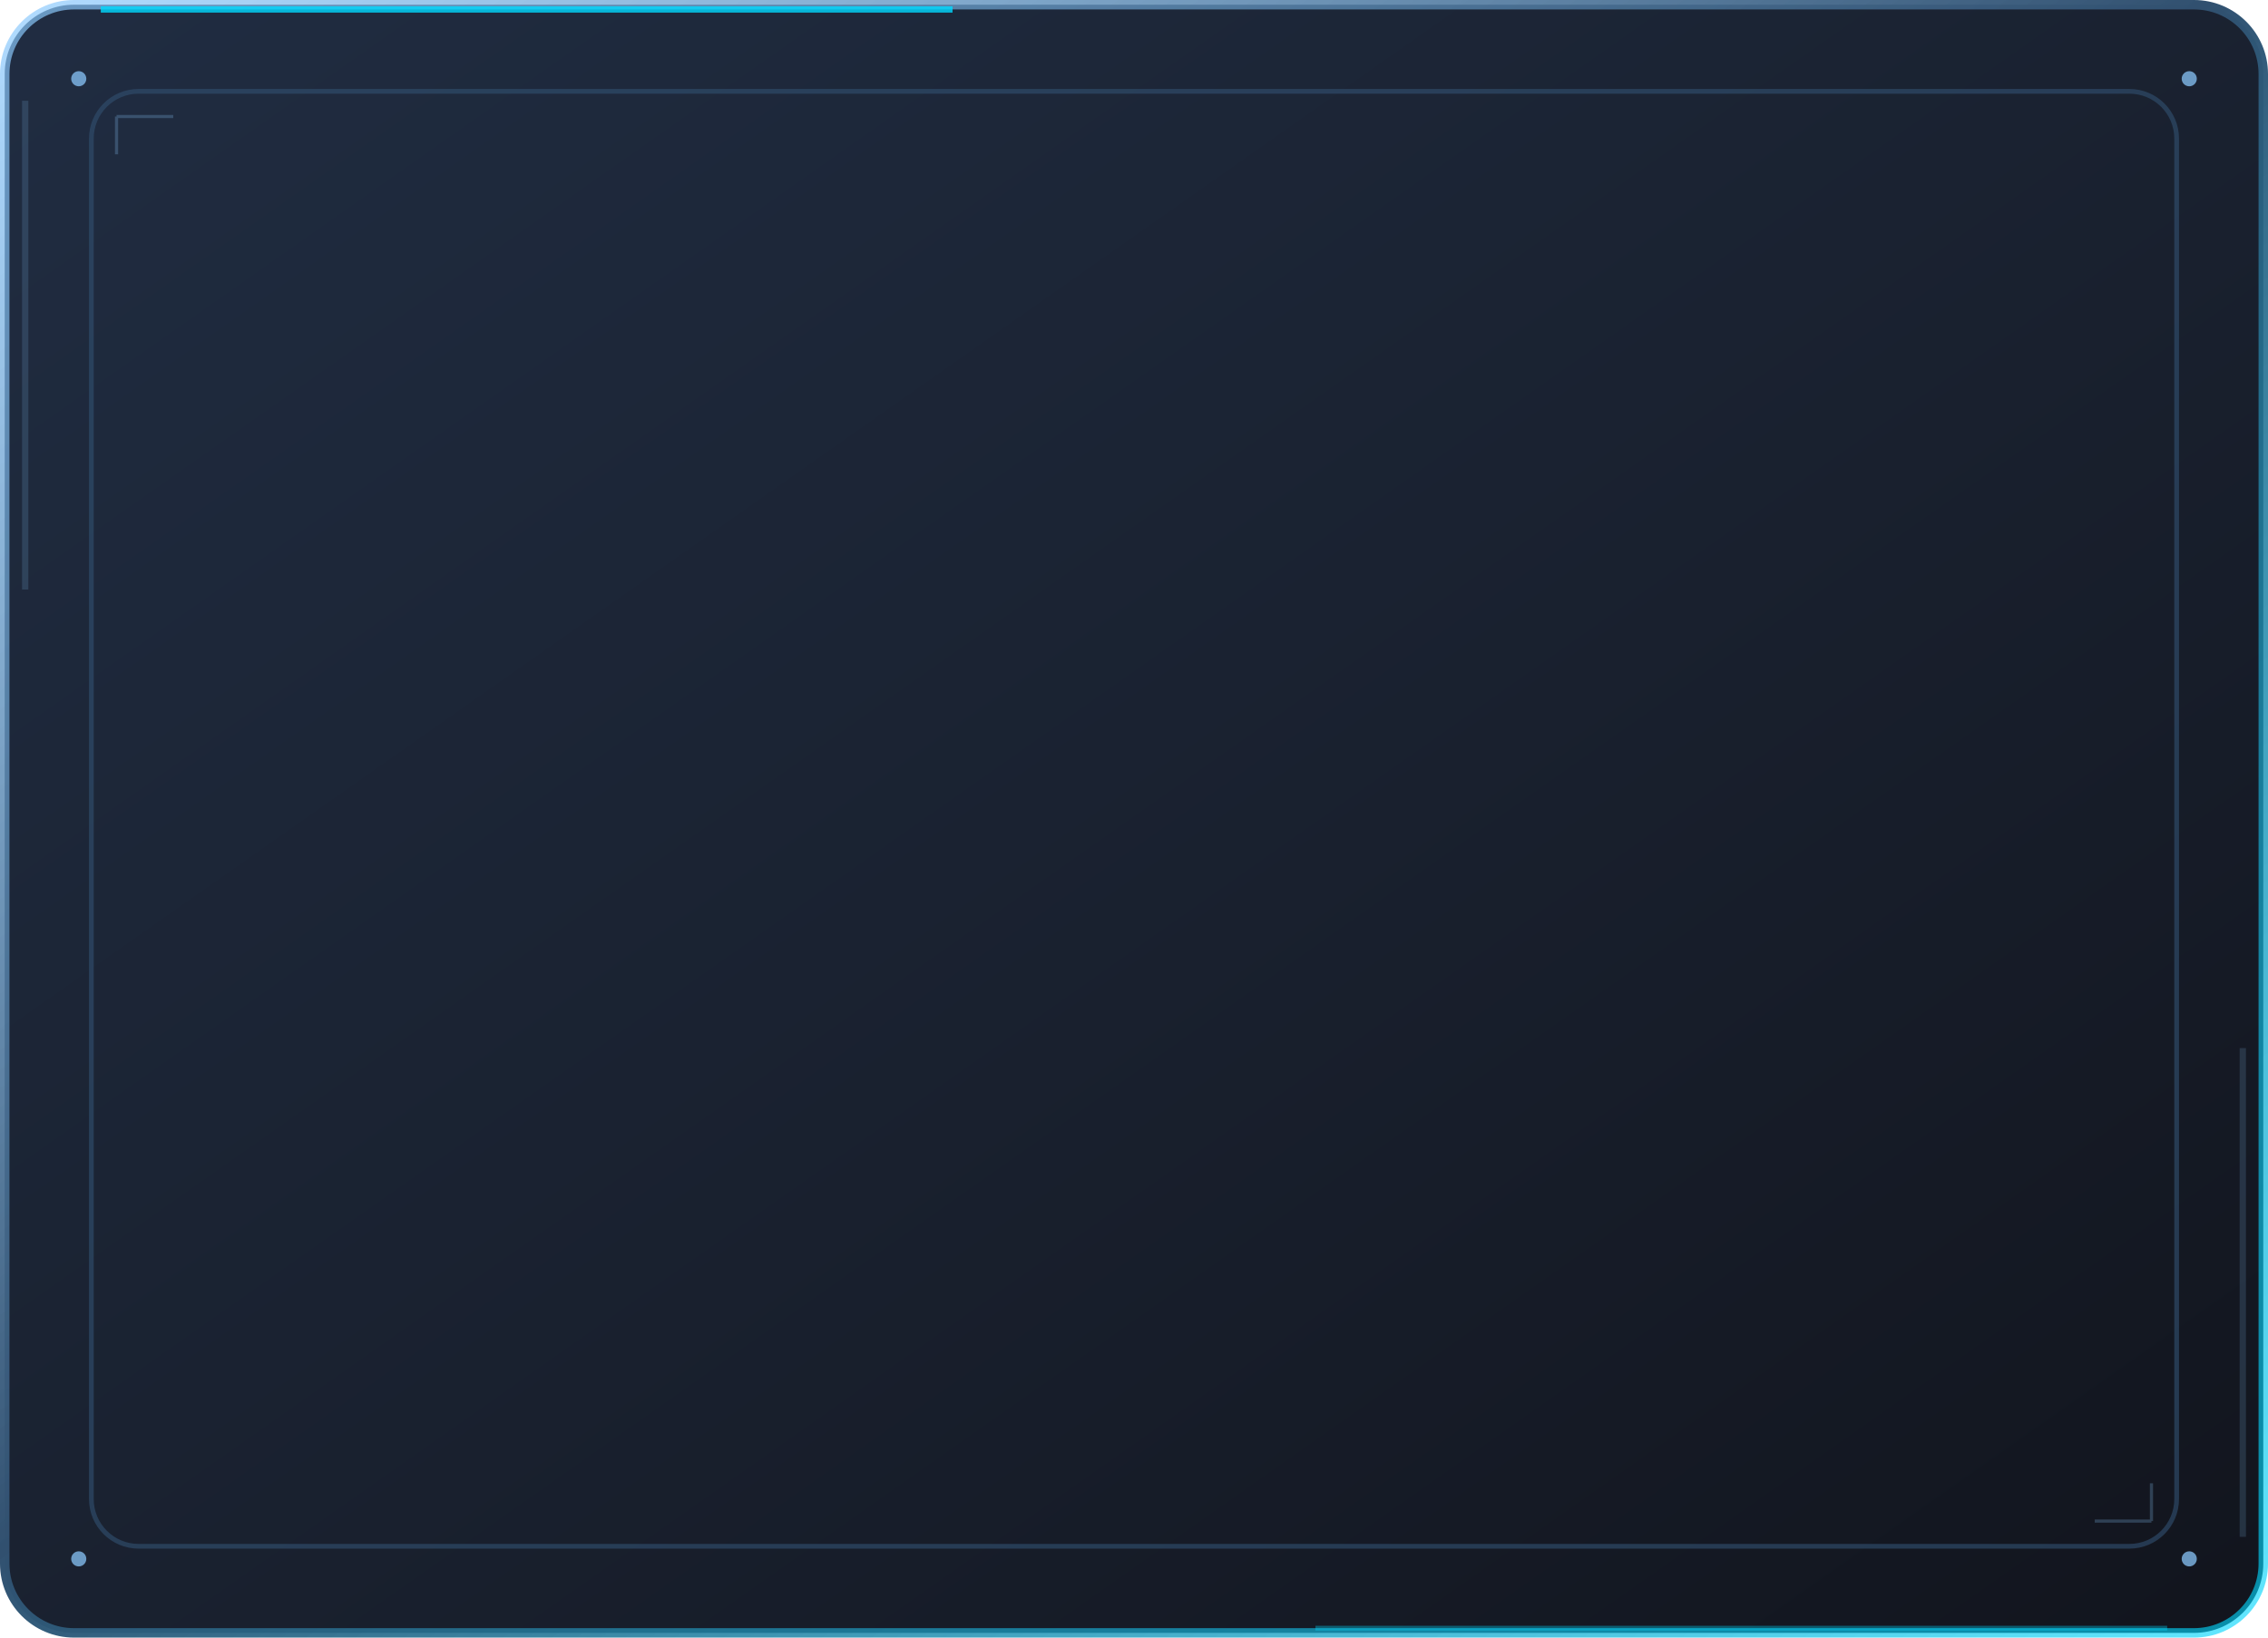
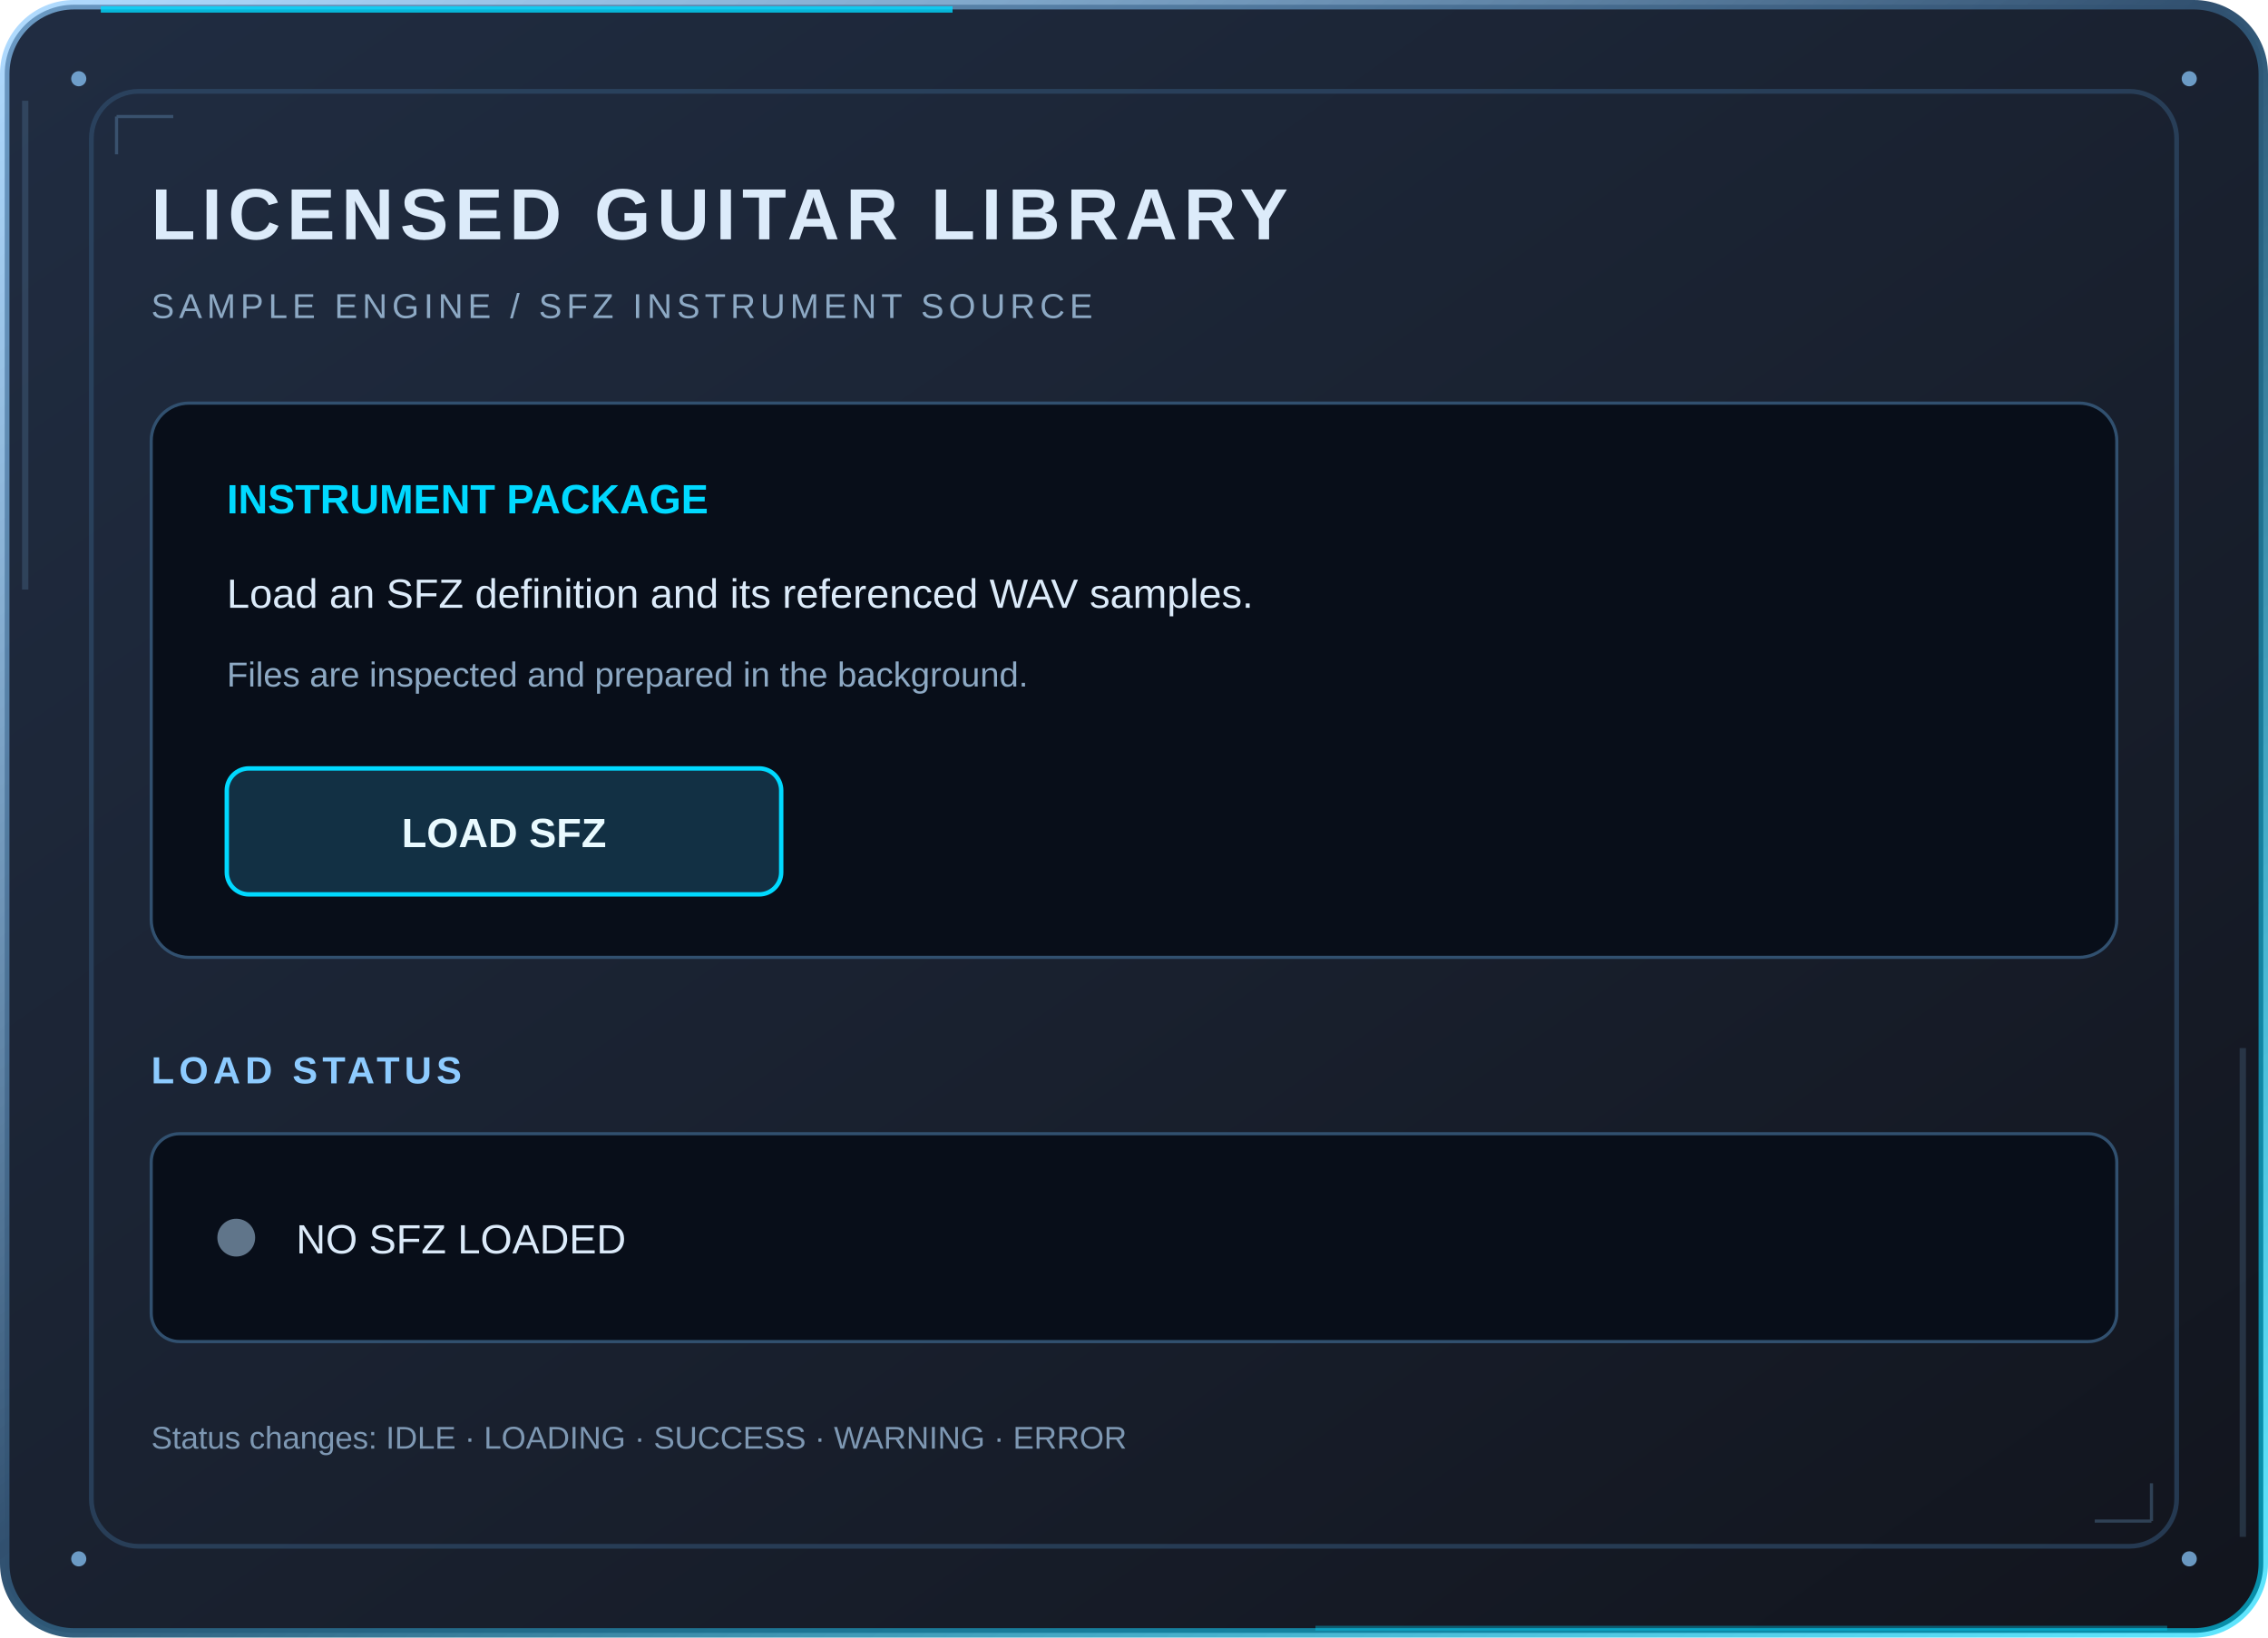
<svg xmlns="http://www.w3.org/2000/svg" width="720" height="520" viewBox="0 0 720 520" fill="none">
  <defs>
    <linearGradient id="body" x1="0" y1="0" x2="1" y2="1">
      <stop offset="0" stop-color="#17243A" />
      <stop offset="0.52" stop-color="#101827" />
      <stop offset="1" stop-color="#080B14" />
    </linearGradient>
    <linearGradient id="edge" x1="0" y1="0" x2="1" y2="1">
      <stop offset="0" stop-color="#8DCBFF" stop-opacity=".68" />
      <stop offset=".48" stop-color="#31506F" />
      <stop offset="1" stop-color="#00D9FF" stop-opacity=".62" />
    </linearGradient>
    <linearGradient id="accent" x1="0" y1="0" x2="1" y2="0">
      <stop offset="0" stop-color="#00D9FF" stop-opacity=".12" />
      <stop offset=".5" stop-color="#6B8CFF" stop-opacity=".95" />
      <stop offset="1" stop-color="#00D9FF" stop-opacity=".12" />
    </linearGradient>
  </defs>
  <rect x="1.5" y="1.5" width="717" height="517" rx="22" fill="url(#body)" fill-opacity=".96" stroke="url(#edge)" stroke-width="3" />
  <rect x="29" y="29" width="662" height="462" rx="15" stroke="#31506F" stroke-opacity=".62" stroke-width="1.5" />
  <path d="M 32 3 H 302.4" stroke="#00D9FF" stroke-opacity=".8" stroke-width="2" />
  <path d="M 417.6 517 H 688" stroke="#00D9FF" stroke-opacity=".35" stroke-width="1.5" />
  <path d="M 34 8 H 244.8" stroke="url(#accent)" stroke-width="5" stroke-linecap="round" opacity=".5" />
  <path d="M 8 32 V 187.2 M 712 488 V 332.8" stroke="#8DCBFF" stroke-opacity=".16" stroke-width="2" />
  <g fill="#8DCBFF" fill-opacity=".72">
    <circle cx="25" cy="25" r="2.4" />
    <circle cx="695" cy="25" r="2.4" />
    <circle cx="25" cy="495" r="2.4" />
    <circle cx="695" cy="495" r="2.4" />
  </g>
  <g stroke="#8DCBFF" stroke-opacity=".24" stroke-width="1">
    <path d="M 37 37 h 18 M 37 37 v 12" />
    <path d="M 683 483 h -18 M 683 483 v -12" />
  </g>
+   <g font-family="Segoe UI,Arial,sans-serif" fill="#DCEBFA">
+     <text x="48" y="76" font-size="23" font-weight="700" letter-spacing="2">LICENSED GUITAR LIBRARY</text>
+     <text x="48" y="101" font-size="11" fill="#8DA9C4" letter-spacing="1.5">SAMPLE ENGINE / SFZ INSTRUMENT SOURCE</text>
+     <rect x="48" y="128" width="624" height="176" rx="12" fill="#080E19" stroke="#31506F" />
+     <text x="72" y="163" font-size="13" font-weight="700" fill="#00D9FF">INSTRUMENT PACKAGE</text>
+     <text x="72" y="193" font-size="13">Load an SFZ definition and its referenced WAV samples.</text>
+     <text x="72" y="218" font-size="11" fill="#8DA9C4">Files are inspected and prepared in the background.</text>
+     <rect x="72" y="244" width="176" height="40" rx="7" fill="#123044" stroke="#00D9FF" stroke-width="1.4" />
+     <text x="160" y="269" font-size="13" font-weight="700" text-anchor="middle" fill="#E9FAFF">LOAD SFZ</text>
+     <text x="48" y="344" font-size="12" font-weight="700" letter-spacing="1.5" fill="#8DCBFF">LOAD STATUS</text>
+     <rect x="48" y="360" width="624" height="66" rx="9" fill="#080E19" stroke="#31506F" />
+     <circle cx="75" cy="393" r="6" fill="#60758A" />
+     <text x="94" y="398" font-size="13">NO SFZ LOADED</text>
+     <text x="48" y="460" font-size="10" fill="#7E98B3">Status changes: IDLE · LOADING · SUCCESS · WARNING · ERROR</text>
+   </g>
</svg>
